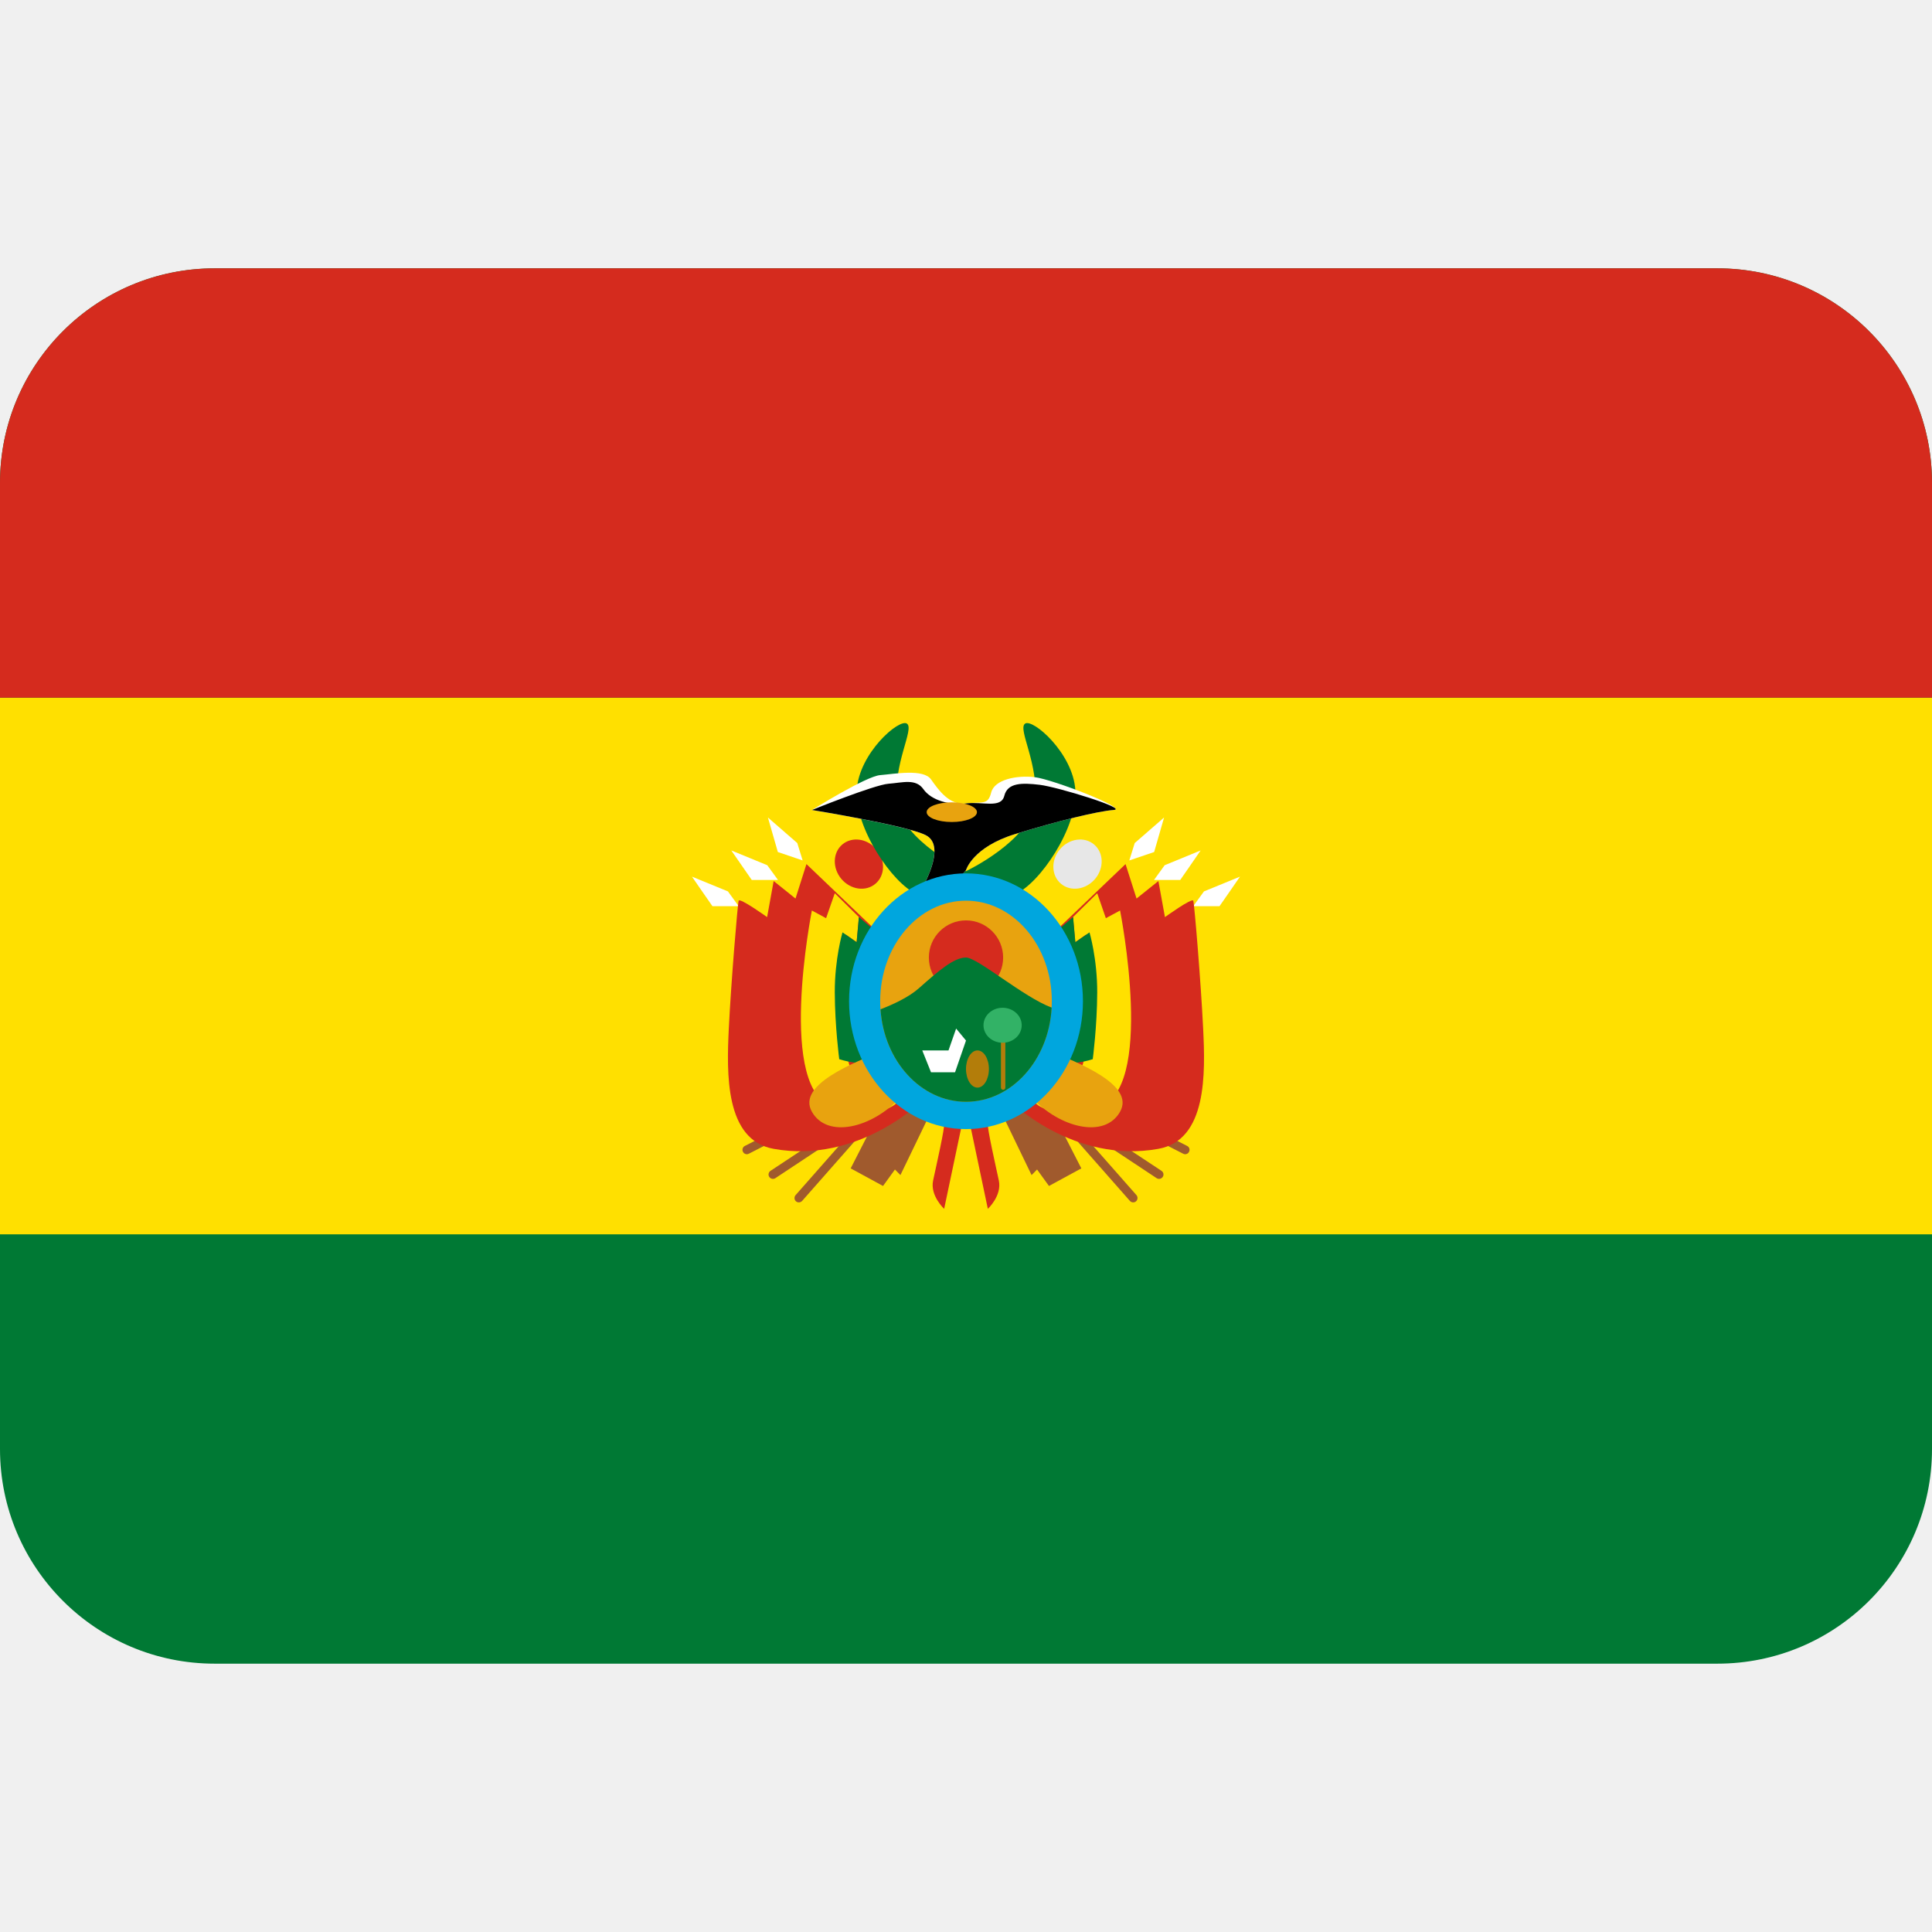
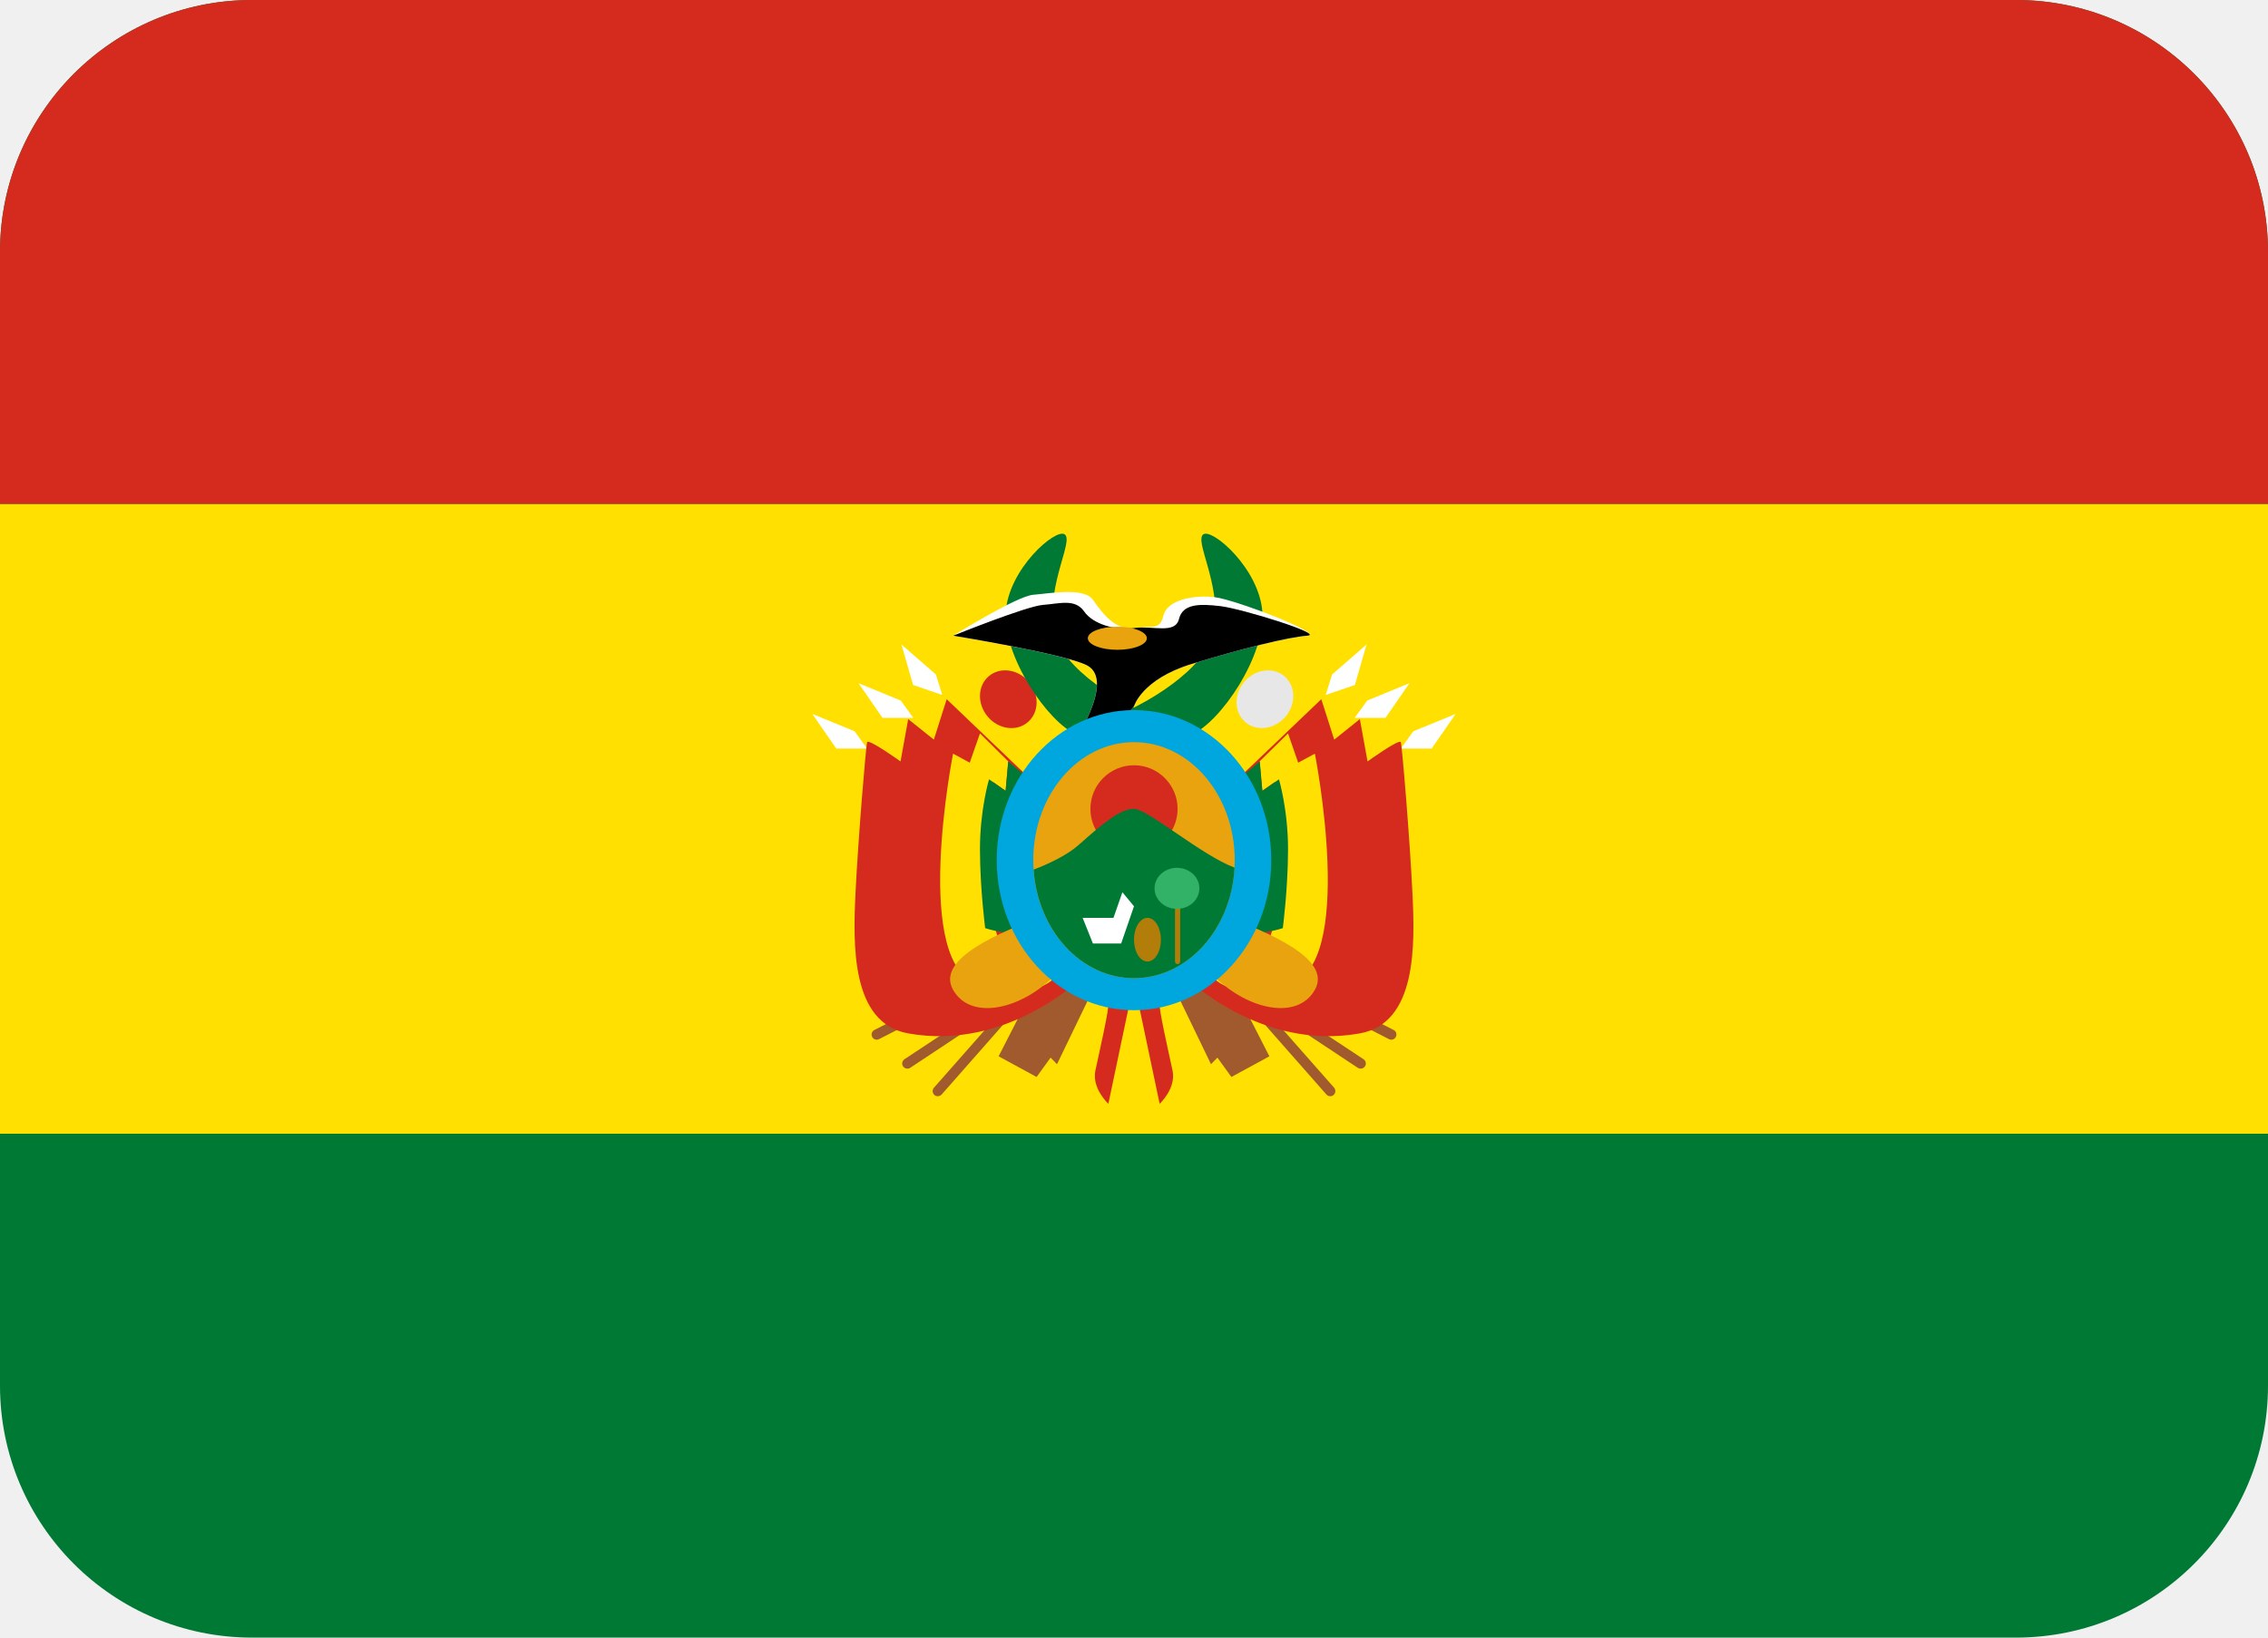
- <svg xmlns="http://www.w3.org/2000/svg" viewBox="0 0 36 36">
+ <svg xmlns="http://www.w3.org/2000/svg" viewBox="0 5 36 26">
  <path fill="#007934" d="M36 27c0 2.209-1.791 4-4 4H4c-2.209 0-4-1.791-4-4V9c0-2.209 1.791-4 4-4h28c2.209 0 4 1.791 4 4v18z" />
  <path fill="#FFE000" d="M0 13h36v10H0z" />
  <path fill="#D52B1E" d="M32 5H4C1.791 5 0 6.791 0 9v4h36V9c0-2.209-1.791-4-4-4z" />
  <path fill="#FFF" d="M12.894 16.335c.041.062.381.55.381.55h.489l-.2-.275-.67-.275zm.733-.488c.041.061.381.55.381.55h.489l-.2-.275-.67-.275zm.682-.614c.019.071.185.643.185.643l.462.157-.1-.324-.547-.476z" />
  <path fill="#A05A2D" d="M13.953 21.498c-.04.021-.089.005-.109-.036-.021-.04-.004-.09.035-.109l2.467-1.26c.04-.021.089-.005.109.034.021.041.004.09-.035.11l-2.467 1.261zm.494.456c-.038.024-.088.013-.113-.024-.024-.036-.015-.088.023-.113l2.31-1.527c.038-.025.088-.016.113.022.025.038.015.087-.023.112l-2.31 1.53z" />
  <path fill="#A05A2D" d="M14.947 22.377c-.03.033-.082.037-.115.008-.034-.03-.037-.082-.007-.116l1.831-2.078c.03-.034.081-.036.115-.007.034.029.037.08.007.114l-1.831 2.079z" />
  <path fill="#A05A2D" d="M17.348 20.715l-.57 1.181-.102-.104-.222.307-.603-.328.749-1.464z" />
  <path fill="#D52B1E" d="M17.593 22.525L18 20.592l-.042-1.691-2.931-2.8-.204.642-.407-.326-.122.672s-.51-.366-.53-.305c-.02.061-.143 1.548-.184 2.383-.04.834-.074 2.076.835 2.24 1.588.285 2.769-.896 2.769-.896s.387.367.407.428-.143.773-.204 1.059c-.059.283.206.527.206.527z" />
  <path fill="#FFE000" d="M15.555 16.644l-.162.465-.265-.143s-.675 3.401.426 3.666c1.101.265 1.224-.184 1.224-.184l-.53-.712-.397.183s-.193-.526-.193-1.24c0-.637.102-1.265.102-1.265l.202.142.042-.468-.449-.444z" />
  <path fill="#007934" d="M16.676 17.659l-.672-.571-.042.468-.263-.183s-.146.489-.144 1.12c.002.631.083 1.243.083 1.243s.468.162.712 0c.245-.163.326-2.077.326-2.077z" />
  <path fill="#E8A30F" d="M16.454 19.573c-.529.227-1.611.635-1.326 1.142.286.508 1.12.305 1.65-.267.53-.57-.324-.875-.324-.875z" />
  <path fill="#FFF" d="M23.105 16.335c-.04.062-.381.55-.381.55h-.489l.199-.275.671-.275zm-.733-.488c-.04.061-.38.55-.38.55h-.489l.199-.275.67-.275zm-.681-.614l-.185.643-.463.157.101-.324.547-.476z" />
  <path fill="#A05A2D" d="M22.047 21.498c.04.021.09.005.109-.036.021-.04.005-.09-.035-.109l-2.466-1.26c-.041-.021-.089-.005-.11.034-.021.041-.005.09.036.11l2.466 1.261zm-.494.456c.038.024.089.013.113-.024.025-.036.015-.088-.023-.113l-2.309-1.527c-.037-.025-.088-.016-.112.022-.025.038-.015.087.022.112l2.309 1.53z" />
  <path fill="#A05A2D" d="M21.054 22.377c.029.033.081.037.114.008.034-.03.037-.082.008-.116l-1.831-2.078c-.028-.034-.08-.036-.114-.007-.034.029-.037.08-.008.114l1.831 2.079z" />
  <path fill="#A05A2D" d="M18.652 20.715l.57 1.181.102-.104.222.307.603-.328-.749-1.464z" />
  <path fill="#D52B1E" d="M18.407 22.525L18 20.592l.042-1.691 2.931-2.8.205.642.407-.326.122.672s.508-.366.528-.305c.021.061.144 1.548.184 2.383.041.834.075 2.076-.834 2.24-1.589.285-2.77-.896-2.77-.896s-.387.367-.407.428.143.773.204 1.059c.06.283-.205.527-.205.527z" />
  <path fill="#FFE000" d="M20.445 16.644l.161.465.265-.143s.676 3.401-.426 3.666c-1.101.265-1.224-.184-1.224-.184l.529-.712.398.183s.192-.526.192-1.24c0-.637-.102-1.265-.102-1.265l-.202.142-.042-.468.451-.444z" />
  <path fill="#007934" d="M19.324 17.659l.672-.571.042.468.263-.183s.146.489.144 1.12c-.002.631-.083 1.243-.083 1.243s-.469.162-.713 0c-.245-.163-.325-2.077-.325-2.077z" />
  <path fill="#E8A30F" d="M19.546 19.573c.529.227 1.61.635 1.325 1.142-.285.508-1.12.305-1.649-.267-.53-.57.324-.875.324-.875z" />
  <path fill="#D52B1E" d="M16.331 15.825c.171.202.163.489-.018.642-.18.153-.464.113-.635-.089-.17-.202-.163-.489.017-.642.18-.153.465-.113.636.089z" />
  <path fill="#E7E7E7" d="M19.75 15.825c-.17.202-.162.489.019.642.181.153.464.113.636-.089.171-.202.163-.489-.018-.642-.181-.153-.465-.113-.637.089z" />
  <path fill="#007934" d="M19.1 13.484c-.143.102.265.753.184 1.466-.083.713-1.284 1.283-1.284 1.283s-1.202-.57-1.283-1.283c-.082-.712.326-1.364.183-1.466-.143-.102-.896.55-.936 1.242-.041.692.66 1.735 1.12 1.935.46.2.917.305.917.305s.456-.106.917-.305c.461-.2 1.162-1.243 1.12-1.935-.042-.692-.796-1.344-.938-1.242z" />
  <path fill="#FFF" d="M18 16.213s.122-.428.917-.672c.794-.245 1.547-.428 1.833-.448.286-.021-1.13-.57-1.466-.611-.336-.04-.753.041-.815.286-.061.244-.163.163-.468.204-.306.04-.509-.245-.652-.448-.142-.204-.683-.102-.947-.081-.265.02-1.273.651-1.273.651s1.752.285 2.118.468c.366.184.02.835-.081 1.019-.103.182.605-.057.834-.368z" />
  <path d="M18 16.213s.122-.428.917-.672c.794-.245 1.547-.428 1.833-.448.286-.021-1.038-.428-1.375-.469-.336-.04-.6-.04-.661.204-.061.244-.407.102-.713.143-.306.04-.652-.061-.794-.265-.143-.204-.387-.122-.652-.102-.264.02-1.425.489-1.425.489s1.752.285 2.118.468c.366.184.02.835-.081 1.019-.104.183.604-.056.833-.367z" />
  <path fill="#00A6DE" d="M15.821 18.656c0-1.316.976-2.382 2.179-2.382 1.204 0 2.179 1.067 2.179 2.382 0 1.316-.975 2.383-2.179 2.383-1.203 0-2.179-1.066-2.179-2.383z" />
  <path fill="#E8A30F" d="M16.401 18.656c0-1.034.716-1.873 1.599-1.873s1.599.839 1.599 1.873c0 1.036-.716 1.874-1.599 1.874s-1.599-.838-1.599-1.874z" />
  <path fill="#D52B1E" d="M17.308 17.842c0-.382.31-.692.692-.692s.692.311.692.692c0 .383-.31.693-.692.693s-.692-.31-.692-.693z" />
  <path fill="#007934" d="M18 20.53c.849 0 1.544-.775 1.596-1.755-.521-.193-1.382-.933-1.596-.933-.224 0-.509.245-.875.57-.188.168-.48.303-.718.395.065.964.753 1.723 1.593 1.723z" />
  <path fill="#E8A30F" d="M18.204 15.133c0 .102-.21.184-.468.184-.259 0-.469-.082-.469-.184 0-.101.21-.183.469-.183.258 0 .468.083.468.183z" />
  <path fill="#FFF" d="M17.185 19.573h.489l.142-.407.184.223-.204.591h-.448z" />
  <path fill="#B37D0A" d="M18.427 19.919c0 .191-.095.347-.213.347S18 20.111 18 19.919c0-.191.096-.346.214-.346s.213.155.213.346zm.306.347c0 .024-.019.041-.041.041-.022 0-.041-.017-.041-.041v-1.059c0-.022.018-.041.041-.041.022 0 .041.019.041.041v1.059z" />
  <path fill="#32B266" d="M19.038 19.104c0 .18-.159.326-.356.326-.197 0-.356-.146-.356-.326 0-.18.16-.326.356-.326.197.001.356.146.356.326z" />
</svg>
